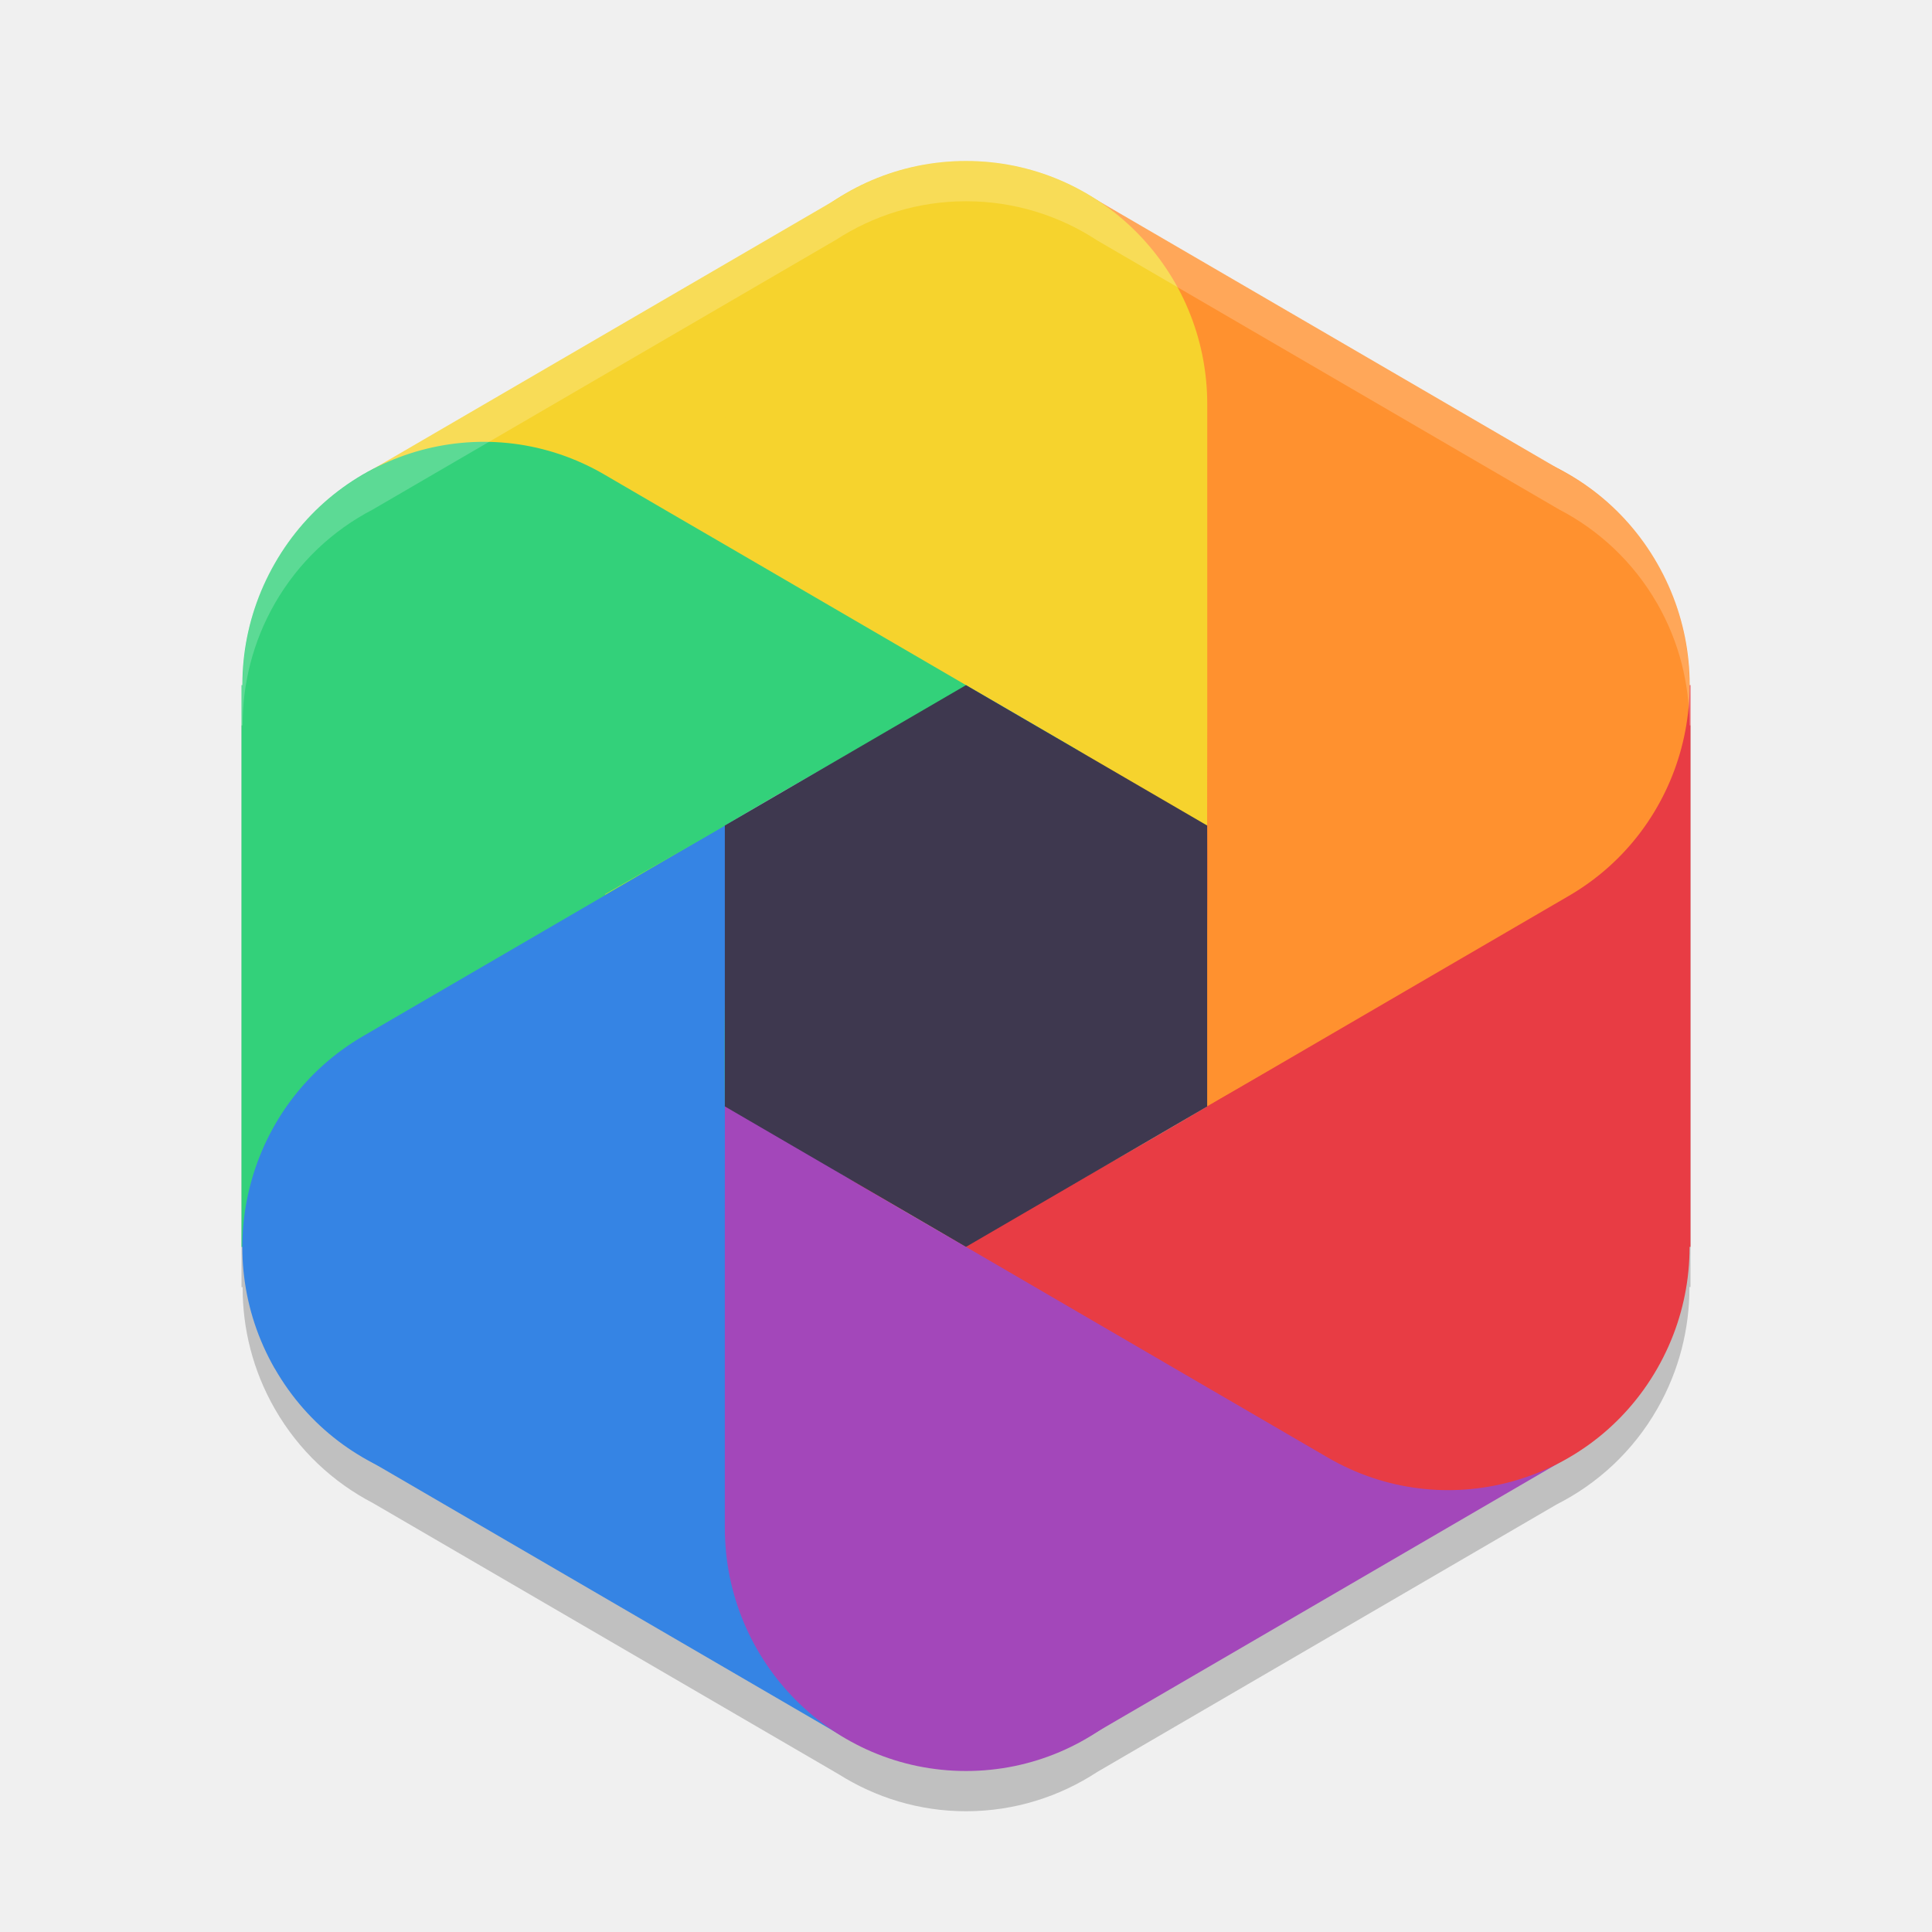
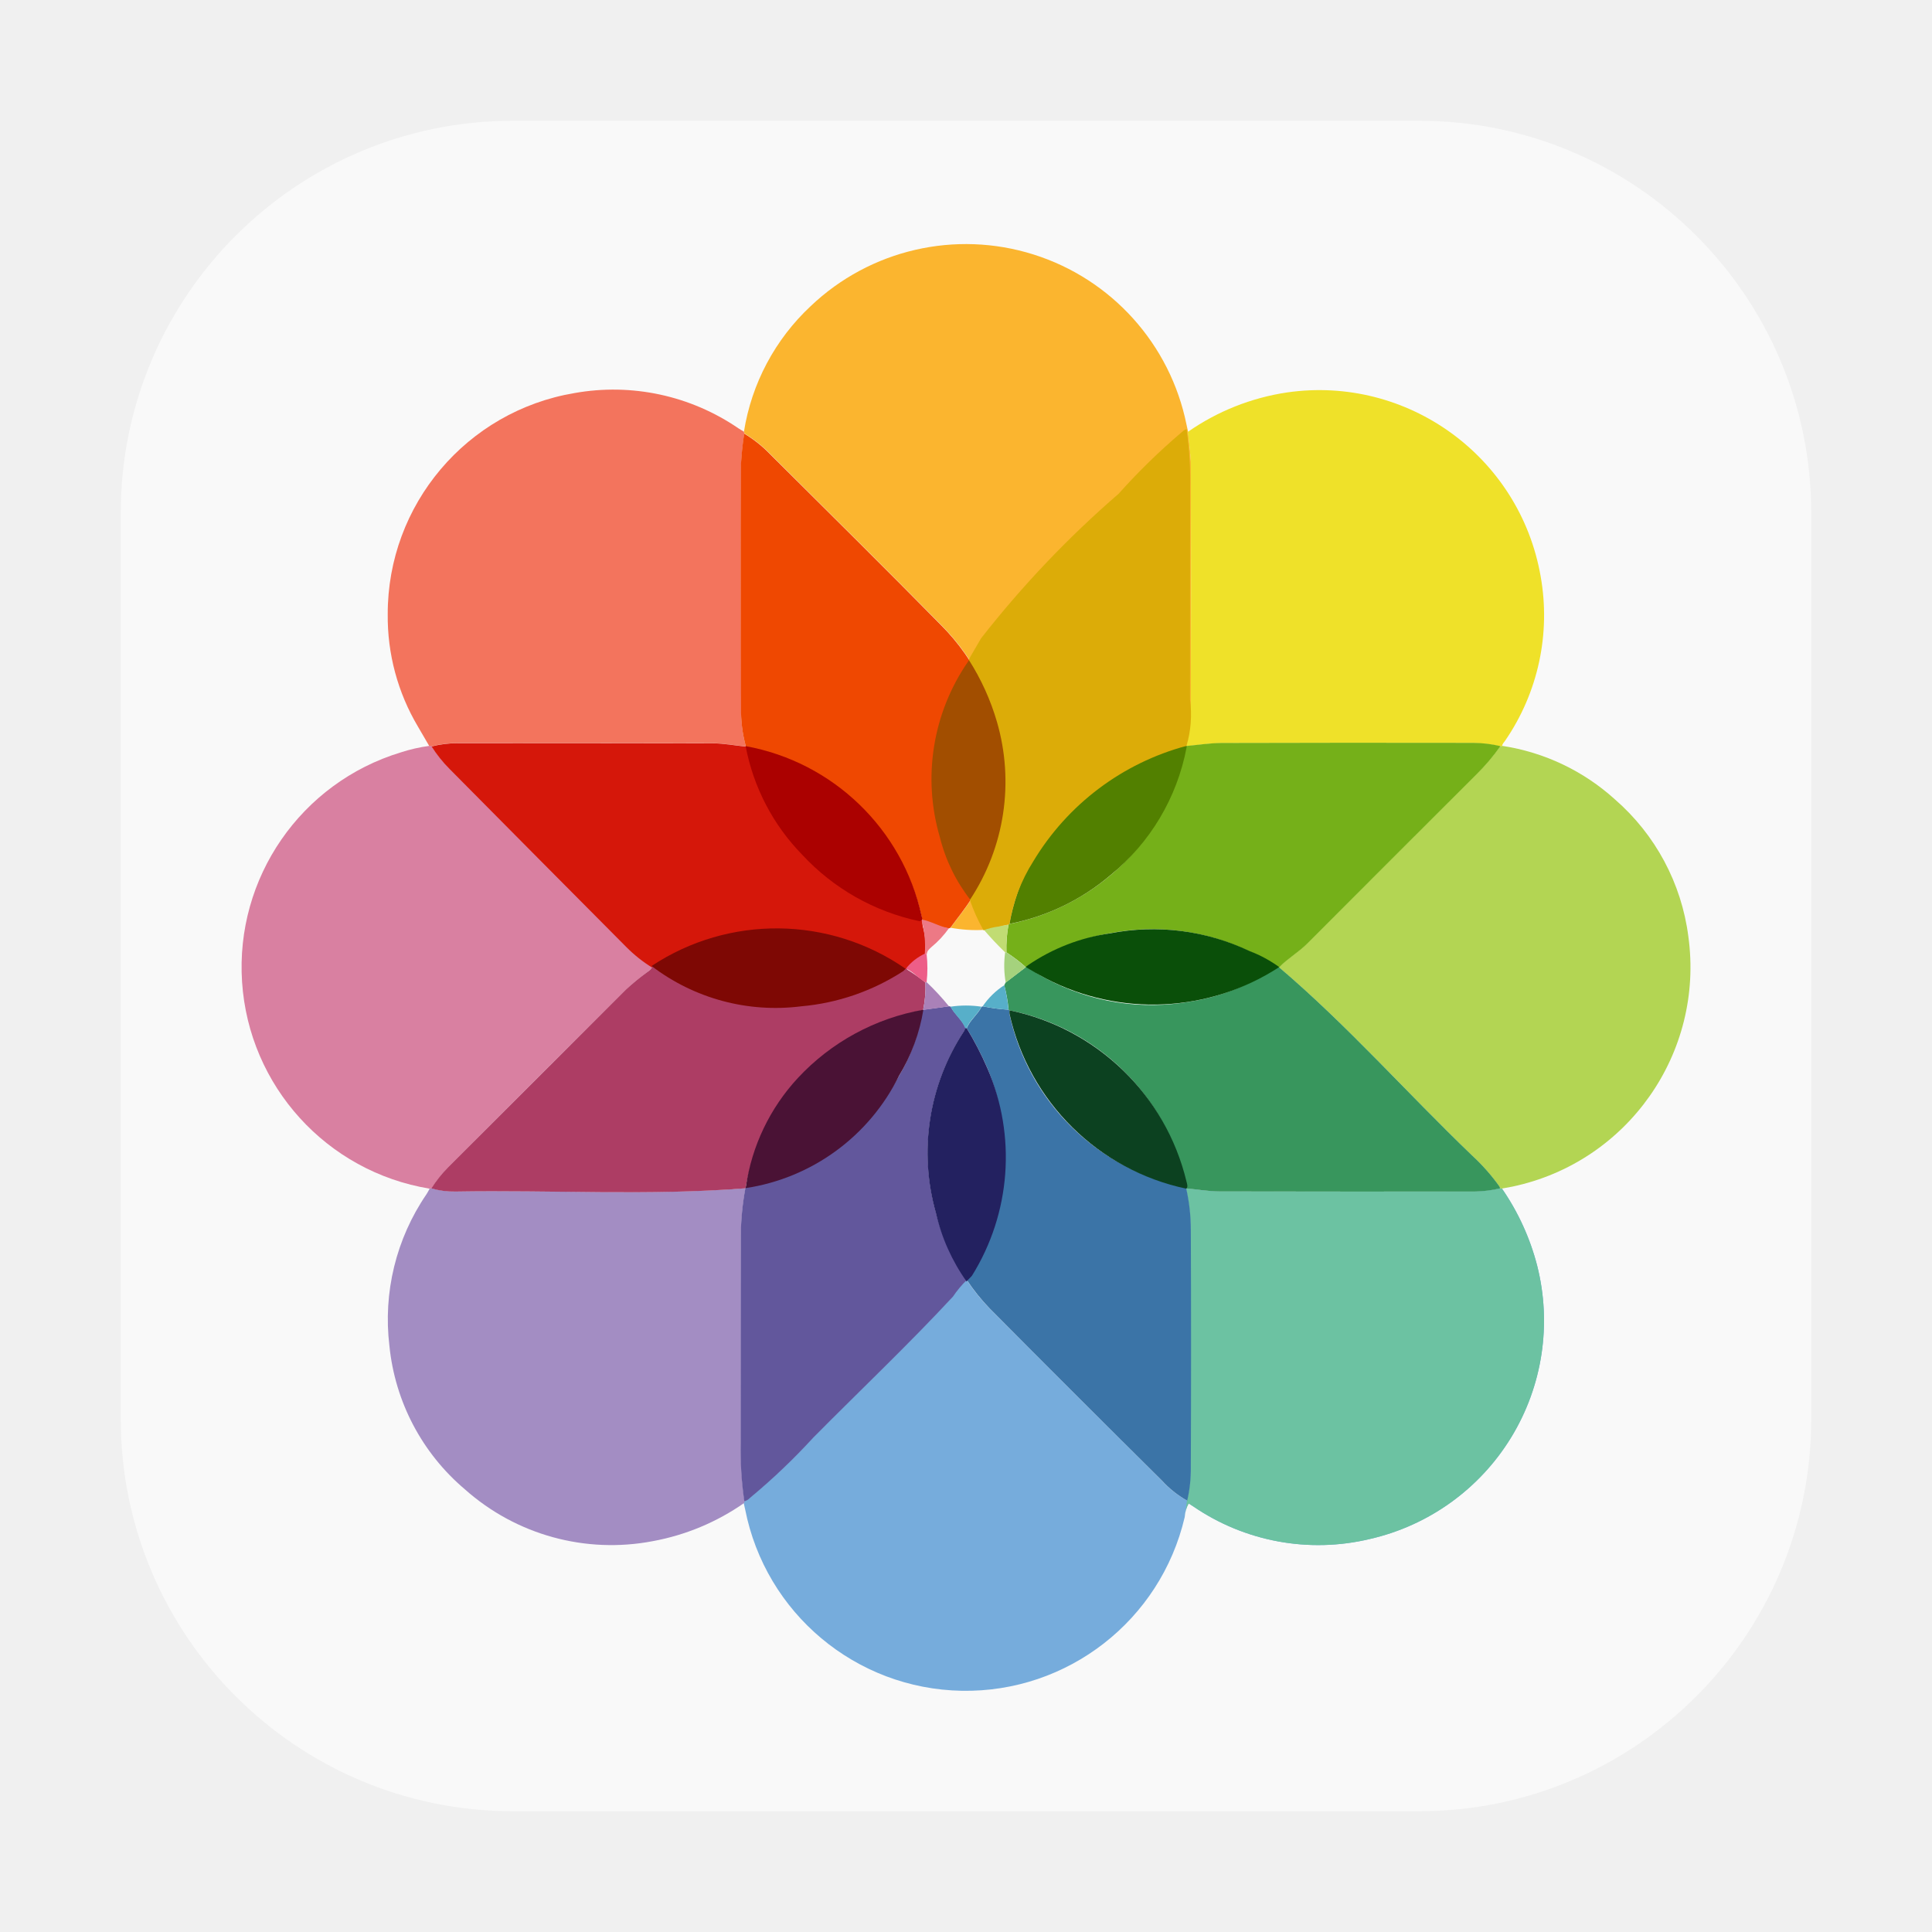
- <svg xmlns="http://www.w3.org/2000/svg" width="24" height="24" version="1.1">
-   <path style="opacity:0.2" d="m 12,2.5 c -0.596,0 -1.149,0.177 -1.615,0.479 L 4.63,6.33 C 4.138,6.586 3.71,6.981 3.413,7.5 3.14,7.977 3.013,8.497 3.014,9.011 h -0.014 v 6.979 h 0.014 C 3.013,16.503 3.14,17.023 3.413,17.5 c 0.297,0.519 0.726,0.914 1.217,1.17 l 5.786,3.369 C 10.876,22.329 11.417,22.5 12,22.5 c 0.602,0 1.162,-0.181 1.632,-0.489 l 5.708,-3.324 c 0.505,-0.256 0.944,-0.656 1.248,-1.187 0.273,-0.477 0.4,-0.998 0.399,-1.512 H 21 V 9.011 H 20.986 C 20.987,8.497 20.86,7.977 20.587,7.5 20.29,6.981 19.862,6.586 19.37,6.33 L 13.632,2.988 C 13.162,2.68 12.602,2.5 12,2.5 Z" />
-   <path style="fill:#33d17a" d="m 3,8.511 v 6.979 H 9.014 V 8.511 Z" />
-   <path style="fill:#3584e4" d="m 7.519,12.887 -3.024,5.205 5.993,3.489 3.024,-5.205 z" />
-   <path style="fill:#a347ba" d="m 16.481,12.886 -5.993,3.49 3.024,5.205 5.993,-3.49 z" />
-   <path style="fill:#e83c44" d="m 14.986,8.511 v 6.978 H 21 V 8.511 Z" />
-   <path style="fill:#ff912f" d="m 13.512,2.419 -3.024,5.205 5.993,3.489 3.024,-5.205 z" />
-   <path style="fill:#f6d32d" d="M 10.488,2.419 4.495,5.908 7.519,11.113 13.512,7.624 Z" />
-   <path style="fill:#a347ba" d="m 12,22 c 1.655,0 2.996,-1.353 2.996,-3.022 -0.002,-0.989 -0.483,-1.915 -1.289,-2.479 l -1.541,-0.914 -0.166,-0.097 C 11.523,15.217 11.05,14.94 10.579,14.657 9.61,14.13 9.005,13.11 9.004,12 v 6.978 c 0,1.669 1.342,3.022 2.996,3.022 z M 9.015,18.735 c 0.004,-0.048 0.011,-0.094 0.017,-0.141 -0.007,0.047 -0.012,0.094 -0.017,0.141 z" />
-   <path style="fill:#f6d32d" d="m 12,2 c -1.655,0 -2.996,1.353 -2.996,3.022 0.002,0.989 0.483,1.915 1.289,2.479 l 1.541,0.914 0.166,0.097 c 0.477,0.272 0.95,0.549 1.421,0.833 0.969,0.526 1.574,1.546 1.576,2.657 V 5.022 c 0,-1.669 -1.342,-3.022 -2.996,-3.022 z m 2.985,3.265 c -0.004,0.048 -0.011,0.095 -0.017,0.142 0.007,-0.047 0.012,-0.094 0.017,-0.141 z" />
-   <path style="fill:#3584e4" d="M 3.413,17 C 4.24,18.445 6.073,18.94 7.506,18.106 8.354,17.61 8.909,16.726 8.99,15.741 l 0.014,-1.802 v -0.194 c -0.005,-0.535 -0.003,-1.152 0.005,-1.657 -0.033,-1.11 0.541,-2.148 1.493,-2.704 L 9.004,10.255 6.007,12 5.33,12.394 4.509,12.872 c -1.433,0.834 -1.924,2.683 -1.097,4.128 z m 1.311,-4.24 c 0.043,-0.02 0.087,-0.038 0.13,-0.056 -0.044,0.018 -0.087,0.036 -0.13,0.056 z" />
-   <path style="fill:#ff912f" d="M 20.587,7 C 19.76,5.555 17.927,5.059 16.494,5.894 15.646,6.39 15.091,7.273 15.01,8.259 l -0.014,1.803 v 0.194 c 0.005,0.535 0.003,1.152 -0.005,1.657 0.033,1.11 -0.541,2.148 -1.493,2.704 l 1.498,-0.872 2.996,-1.745 0.677,-0.394 0.821,-0.478 C 20.924,10.293 21.415,8.445 20.587,7 Z m -1.311,4.24 c -0.043,0.02 -0.087,0.038 -0.13,0.056 0.044,-0.018 0.087,-0.036 0.13,-0.056 z" />
-   <path style="fill:#33d17a" d="m 3.413,7 c -0.827,1.445 -0.336,3.293 1.097,4.128 0.85,0.493 1.886,0.536 2.773,0.114 l 1.555,-0.889 0.166,-0.097 C 9.475,9.975 9.951,9.7 10.429,9.431 11.366,8.848 12.544,8.829 13.498,9.383 L 12,8.511 9.004,6.766 8.326,6.372 7.506,5.894 C 6.073,5.059 4.24,5.555 3.413,7 Z m 4.297,-0.975 c 0.039,0.027 0.076,0.057 0.113,0.085 -0.037,-0.029 -0.075,-0.058 -0.113,-0.086 z" />
-   <path style="fill:#e83c44" d="m 20.587,17 c 0.827,-1.445 0.336,-3.293 -1.097,-4.128 -0.85,-0.493 -1.886,-0.536 -2.773,-0.113 l -1.555,0.889 -0.166,0.097 c -0.472,0.28 -0.947,0.555 -1.425,0.824 -0.937,0.584 -2.115,0.602 -3.069,0.048 l 1.498,0.872 2.996,1.745 0.677,0.394 0.821,0.478 c 1.433,0.834 3.266,0.339 4.093,-1.106 z m -4.297,0.975 c -0.039,-0.027 -0.076,-0.057 -0.113,-0.085 0.037,0.029 0.075,0.058 0.113,0.086 z" />
-   <path style="fill:#3e384f" d="m 9.004,10.255 v 3.489 L 12,15.489 14.996,13.745 V 10.255 L 12,8.511 Z" />
-   <path style="opacity:0.2;fill:#ffffff" d="M 12,2 C 11.404,2 10.851,2.177 10.385,2.479 L 4.63,5.83 C 4.138,6.086 3.709,6.481 3.412,7 3.139,7.477 3.013,7.997 3.014,8.511 H 3 v 0.5 H 3.014 C 3.013,8.497 3.139,7.977 3.412,7.5 3.709,6.981 4.138,6.586 4.63,6.33 L 10.385,2.979 C 10.851,2.677 11.404,2.5 12,2.5 c 0.602,0 1.162,0.18 1.632,0.488 l 5.738,3.342 c 0.492,0.256 0.92,0.651 1.218,1.17 0.273,0.477 0.399,0.997 0.398,1.511 H 21 v -0.5 H 20.986 C 20.987,7.997 20.861,7.477 20.588,7 20.291,6.481 19.862,6.086 19.37,5.83 L 13.632,2.488 C 13.162,2.18 12.602,2 12,2 Z" />
+ <svg xmlns="http://www.w3.org/2000/svg" height="16px" width="16px" id="Camada_1" data-name="Camada 1" viewBox="0 0 16 16">
+   <defs>
+     <style>.cls-1{fill:#f9f9f9;}.cls-2{fill:#76acdc;}.cls-10,.cls-11,.cls-12,.cls-13,.cls-14,.cls-15,.cls-16,.cls-17,.cls-18,.cls-19,.cls-2,.cls-20,.cls-21,.cls-22,.cls-23,.cls-24,.cls-25,.cls-26,.cls-27,.cls-28,.cls-29,.cls-3,.cls-30,.cls-31,.cls-4,.cls-5,.cls-6,.cls-7,.cls-8,.cls-9{fill-rule:evenodd;}.cls-3{fill:#6cc2a2;}.cls-4{fill:#fbb52f;}.cls-5{fill:#b3d553;}.cls-6{fill:#efe129;}.cls-7{fill:#a38dc3;}.cls-8{fill:#f3745d;}.cls-9{fill:#62579c;}.cls-10{fill:#3b74a7;}.cls-11{fill:#38965d;}.cls-12{fill:#ef4801;}.cls-13{fill:#75b019;}.cls-14{fill:#528000;}.cls-15{fill:#c1dc73;}.cls-16{fill:#d980a1;}.cls-17{fill:#d5170a;}.cls-18{fill:#ad3d64;}.cls-19{fill:#4a1235;}.cls-20{fill:#232160;}.cls-21{fill:#aa81b8;}.cls-22{fill:#57afc9;}.cls-23{fill:#0c4120;}.cls-24{fill:#0a4f09;}.cls-25{fill:#a5d27d;}.cls-26{fill:#ed7985;}.cls-27{fill:#ed5e88;}.cls-28{fill:#7e0804;}.cls-29{fill:#ab0100;}.cls-30{fill:#a24e00;}.cls-31{fill:#dcac08;}</style>
+   </defs>
+   <rect class="cls-1" x="1" y="1" width="14" height="14" rx="3.25" />
+   <path class="cls-2" d="M12.439,9.844a2,2,0,0,1,.291.637,1.855,1.855,0,0,1-1.384,2.264,1.833,1.833,0,0,1-1.466-.271l-.036-.023a.262.262,0,0,0-.033.114,1.862,1.862,0,0,1-3.64-.065c-.004-.018-.008-.035-.012-.053l.003-.015a.098.098,0,0,0,.045-.028,5.318,5.318,0,0,0,.524-.499c.386-.389.784-.766,1.157-1.168a.89.89,0,0,1,.116-.139,1.682,1.682,0,0,0,.19.237q.71.713,1.424,1.423a.844.844,0,0,0,.212.169,1.154,1.154,0,0,0,.03-.279q.004-.983,0-1.965a1.55,1.55,0,0,0-.038-.341c.091.009.183.025.275.025q1.056.003,2.113.001a.973.973,0,0,0,.213-.027l.015.003" />
+   <path class="cls-3" d="M12.439,9.844a2,2,0,0,1,.291.637,1.855,1.855,0,0,1-1.384,2.264,1.833,1.833,0,0,1-1.466-.271l-.036-.023a.262.262,0,0,0-.033.114l.019-.138a1.159,1.159,0,0,0,.03-.279q.004-.983,0-1.965a1.55,1.55,0,0,0-.038-.341c.091.009.183.025.275.025q1.056.003,2.113.001a.961.961,0,0,0,.213-.027l.015.003" />
+   <path class="cls-4" d="M6.161,3.575a1.81,1.81,0,0,1,.553-1.04,1.864,1.864,0,0,1,3.112.981l.013.059c.009.094.024.188.024.281q.003,1.002,0,2.003a1.348,1.348,0,0,1-.037.32l-.031.014a1.845,1.845,0,0,0-.972.551,1.781,1.781,0,0,0-.462.908l-.007.005c-.071.01-.135.034-.207.044a1.159,1.159,0,0,1-.275-.018c.061-.084.128-.163.181-.252a1.835,1.835,0,0,0,.257-1.159,1.792,1.792,0,0,0-.516-1.097c-.467-.475-.941-.943-1.413-1.413a1.049,1.049,0,0,0-.216-.172l-.003-.016" />
+   <path class="cls-5" d="M12.439,9.844,12.424,9.841l-.009-.018a1.669,1.669,0,0,0-.224-.253c-.537-.516-1.03-1.077-1.6-1.56.073-.074.164-.126.237-.199q.698-.701,1.4-1.4a1.698,1.698,0,0,0,.196-.232l.017-.002a1.788,1.788,0,0,1,.934.444,1.808,1.808,0,0,1,.607,1.133,1.858,1.858,0,0,1-1.457,2.073c-.029.006-.058.011-.086.016" />
+   <path class="cls-6" d="M12.441,6.179l-.017.002a1.019,1.019,0,0,0-.227-.027c-.695,0-1.391-.001-2.085.001-.096,0-.193.016-.288.025a1.349,1.349,0,0,0,.038-.319q.003-1.002,0-2.003c0-.093-.016-.187-.025-.281a1.931,1.931,0,0,1,.822-.327,1.862,1.862,0,0,1,2.1,1.523,1.835,1.835,0,0,1-.294,1.361c-.009.014-.025.026-.025.047" />
+   <path class="cls-7" d="M3.558,9.844l.016-.003a.681.681,0,0,0,.2.026c.8-.014,1.601.036,2.4-.027a2.3,2.3,0,0,0-.038.388c0,.573.001,1.147,0,1.72a2.939,2.939,0,0,0,.03.484l-.003.015a1.929,1.929,0,0,1-.756.316,1.823,1.823,0,0,1-1.557-.429,1.789,1.789,0,0,1-.625-1.188A1.835,1.835,0,0,1,3.532,9.89c.01-.015.018-.031.026-.046" />
+   <path class="cls-8" d="M3.574,6.182l-.018-.002c-.032-.054-.063-.109-.095-.163a1.785,1.785,0,0,1-.25-.93A1.854,1.854,0,0,1,4.759,3.255a1.831,1.831,0,0,1,1.356.292c.015.01.031.019.046.028l.003.016a2.51,2.51,0,0,0-.027.261q-.003,1.005.001,2.01a1.143,1.143,0,0,0,.039.32c-.092-.009-.183-.026-.275-.027q-1.058-.003-2.115-.001a.874.874,0,0,0-.213.027" />
+   <path class="cls-9" d="M6.164,12.432a2.95,2.95,0,0,1-.03-.484c.001-.573,0-1.147.001-1.72a2.28,2.28,0,0,1,.038-.388l.004-.012a.243.243,0,0,0,.067-.008,1.841,1.841,0,0,0,1.202-.911,1.487,1.487,0,0,0,.193-.543l.008-.004.214-.029.012.004c.033.064.095.108.123.176a.142.142,0,0,1-.01.025,1.83,1.83,0,0,0-.234,1.507,1.458,1.458,0,0,0,.254.539l.002.015a.89.89,0,0,0-.116.139c-.373.402-.772.779-1.157,1.168a5.294,5.294,0,0,1-.524.499.096.096,0,0,1-.045.028" />
+   <path class="cls-10" d="M8.006,10.6l-.002-.015.017-.029a1.844,1.844,0,0,0,.158-1.706,2.792,2.792,0,0,0-.173-.335c.028-.068.09-.112.123-.177l.01-.004a1.534,1.534,0,0,0,.214.028l.006.005a.152.152,0,0,0,0,.027,1.868,1.868,0,0,0,1.45,1.438l.015.011a1.551,1.551,0,0,1,.038.341q.004.983,0,1.965a1.159,1.159,0,0,1-.03.279.844.844,0,0,1-.212-.169q-.715-.709-1.424-1.423a1.682,1.682,0,0,1-.19-.237" />
+   <path class="cls-11" d="M9.824,9.842l-.015-.011c.017-.012.011-.026.007-.042A1.863,1.863,0,0,0,8.359,8.367l-.006-.005a1.294,1.294,0,0,0-.036-.203l.011-.022.167-.127.016.002c.05.031.098.064.15.091a1.846,1.846,0,0,0,1.202.191A1.741,1.741,0,0,0,10.57,8.01h.022c.569.483,1.062,1.044,1.6,1.56a1.674,1.674,0,0,1,.224.253l.009.018a.967.967,0,0,1-.213.027q-1.056.001-2.113-.001c-.091,0-.183-.017-.275-.025" />
+   <path class="cls-12" d="M6.177,6.182a1.144,1.144,0,0,1-.04-.32q-.005-1.005-.001-2.01a2.537,2.537,0,0,1,.027-.261,1.046,1.046,0,0,1,.216.172c.472.47.946.938,1.413,1.413a1.791,1.791,0,0,1,.516,1.097,1.834,1.834,0,0,1-.257,1.159c-.053.088-.12.168-.181.252l-.011.004L7.642,7.659c-.004-.024-.005-.049-.011-.073a1.805,1.805,0,0,0-.4-.787,1.835,1.835,0,0,0-.638-.479,2.737,2.737,0,0,0-.416-.138" />
+   <path class="cls-13" d="M8.512,8.012,8.496,8.01a1.284,1.284,0,0,0-.161-.123,1.086,1.086,0,0,1,.017-.23L8.36,7.652A1.861,1.861,0,0,0,9.811,6.237c.005-.021.015-.04-.017-.045l.031-.014c.096-.009.192-.024.288-.025q1.043-.003,2.086-.001a1.014,1.014,0,0,1,.227.027,1.699,1.699,0,0,1-.196.232q-.701.699-1.4,1.4c-.073.074-.165.126-.237.2l-.022,0a.973.973,0,0,0-.226-.133A1.843,1.843,0,0,0,9.192,7.729a1.647,1.647,0,0,0-.68.282" />
+   <path class="cls-14" d="M9.785,6.176c.032.006.047-.009.042.013a1.793,1.793,0,0,1-.631,1.059,1.833,1.833,0,0,1-.836.403,1.771,1.771,0,0,1,.461-.907,1.978,1.978,0,0,1,.989-.601" />
+   <path class="cls-15" d="M8.325,7.888a2.653,2.653,0,0,1-.187-.2l.214-.03a1.094,1.094,0,0,0-.018.23l-.009.001" />
+   <path class="cls-16" d="M3.558,9.844a1.859,1.859,0,0,1-.239-3.613,1.327,1.327,0,0,1,.237-.054l.018.002a1.092,1.092,0,0,0,.148.183q.732.732,1.465,1.464a1.151,1.151,0,0,0,.217.171c-.003.029-.026.039-.045.055a1.886,1.886,0,0,0-.172.141q-.739.735-1.475,1.474a.991.991,0,0,0-.138.174l-.016.003" />
+   <path class="cls-17" d="M6.177,6.181a2.724,2.724,0,0,1,.416.139A1.869,1.869,0,0,1,7.631,7.597c.005.024.007.049.011.074a.594.594,0,0,1,.017.242.426.426,0,0,0-.157.126l-.024.001c-.01-.048-.056-.056-.088-.076a1.904,1.904,0,0,0-.795-.251.6.6,0,0,0-.283,0c-.098.016-.196.028-.292.05a2.002,2.002,0,0,0-.587.253l-.029-.001a1.158,1.158,0,0,1-.217-.172q-.733-.737-1.465-1.476a1.1,1.1,0,0,1-.148-.185.865.865,0,0,1,.213-.027q1.058-.001,2.115.001c.092,0,.183.018.275.027" />
+   <path class="cls-18" d="M7.478,8.023l.024,0a1.638,1.638,0,0,1,.162.113.923.923,0,0,1-.019.227l-.008.004a1.833,1.833,0,0,0-1.021.58,1.773,1.773,0,0,0-.44.882l-.004.012c-.8.063-1.6.013-2.4.027a.682.682,0,0,1-.2-.026.994.994,0,0,1,.138-.174q.737-.737,1.475-1.474a1.887,1.887,0,0,1,.172-.141c.019-.015.043-.026.045-.055l.029.001c-.004.02.01.028.024.036a1.869,1.869,0,0,0,2.023-.012" />
+   <path class="cls-19" d="M6.177,9.828a1.68,1.68,0,0,1,.431-.901,1.862,1.862,0,0,1,1.039-.565,1.527,1.527,0,0,1-.202.548A1.699,1.699,0,0,1,6.172,9.84" />
+   <path class="cls-20" d="M8.005,8.514a2.723,2.723,0,0,1,.173.335A1.855,1.855,0,0,1,8.05,10.564c-.006.009-.04.04-.045.049a1.59,1.59,0,0,1-.254-.567A1.83,1.83,0,0,1,7.984,8.539c.005-.007.006-.017.01-.025h.011Z" />
+   <path class="cls-21" d="M7.645,8.363a.92.92,0,0,0,.019-.227L7.67,8.135h.005a2.017,2.017,0,0,1,.184.199l-.213.03" />
+   <path class="cls-22" d="M8.005,8.514H7.994c-.028-.068-.09-.113-.123-.177a.865.865,0,0,1,.257,0c-.032.065-.095.109-.123.177" />
+   <path class="cls-23" d="M8.36,8.367A1.901,1.901,0,0,1,9.826,9.785c.004.016.015.047-.002.059A1.903,1.903,0,0,1,8.36,8.395a.132.132,0,0,1,0-.027" />
+   <path class="cls-22" d="M8.138,8.334a.624.624,0,0,1,.179-.175,1.328,1.328,0,0,1,.035.203,1.616,1.616,0,0,1-.214-.028" />
+   <path class="cls-24" d="M8.514,7.993A1.602,1.602,0,0,1,9.191,7.73a1.861,1.861,0,0,1,1.159.147,1.065,1.065,0,0,1,.244.132,1.92,1.92,0,0,1-1.933.094q-.085-.045-.167-.095" />
+   <path class="cls-25" d="M8.325,7.888l.009-.001a1.29,1.29,0,0,1,.161.123l-.166.128a.806.806,0,0,1-.005-.249" />
+   <path class="cls-26" d="M7.659,7.897a.837.837,0,0,0-.028-.282c.072.01.155.062.228.072a.811.811,0,0,1-.145.156c-.018.017-.037.031-.038.059l-.016-.004" />
+   <path class="cls-27" d="M7.659,7.897l.015.005a1.062,1.062,0,0,1,0,.232H7.67l-.005.001c-.059-.031-.1-.088-.163-.113a.429.429,0,0,1,.157-.124" />
+   <path class="cls-28" d="M7.481,8.042a1.847,1.847,0,0,1-.847.292,1.689,1.689,0,0,1-1.238-.334,1.875,1.875,0,0,1,2.104.023" />
+   <path class="cls-29" d="M7.615,7.629c.031-.006.022-.024.017-.045a1.827,1.827,0,0,0-1.457-1.405,1.752,1.752,0,0,0,.468.899,1.841,1.841,0,0,0,.972.551" />
+   <path class="cls-30" d="M8.039,5.462a2.716,2.716,0,0,1,.173.322A1.715,1.715,0,0,1,8.054,7.426l-.016.028a1.38,1.38,0,0,1-.254-.519,1.712,1.712,0,0,1,.231-1.453l.013-.021h.011Z" />
+   <path class="cls-31" d="M9.827,3.554a3.075,3.075,0,0,1,.029.492c-.001.582,0,1.165-.001,1.747a.914.914,0,0,1-.029.384,2.12,2.12,0,0,0-1.268.955,1.413,1.413,0,0,0-.2.522l-.001.001c-.07.013-.06.012-.086.018a.567.567,0,0,0-.126.031,1.465,1.465,0,0,1-.113-.251,1.774,1.774,0,0,0,.224-1.476,1.982,1.982,0,0,0-.233-.513c.02-.04.031-.054.102-.178A8.536,8.536,0,0,1,9.264,4.089a5.327,5.327,0,0,1,.518-.506c.014-.011.026-.026.045-.028" />
</svg>
